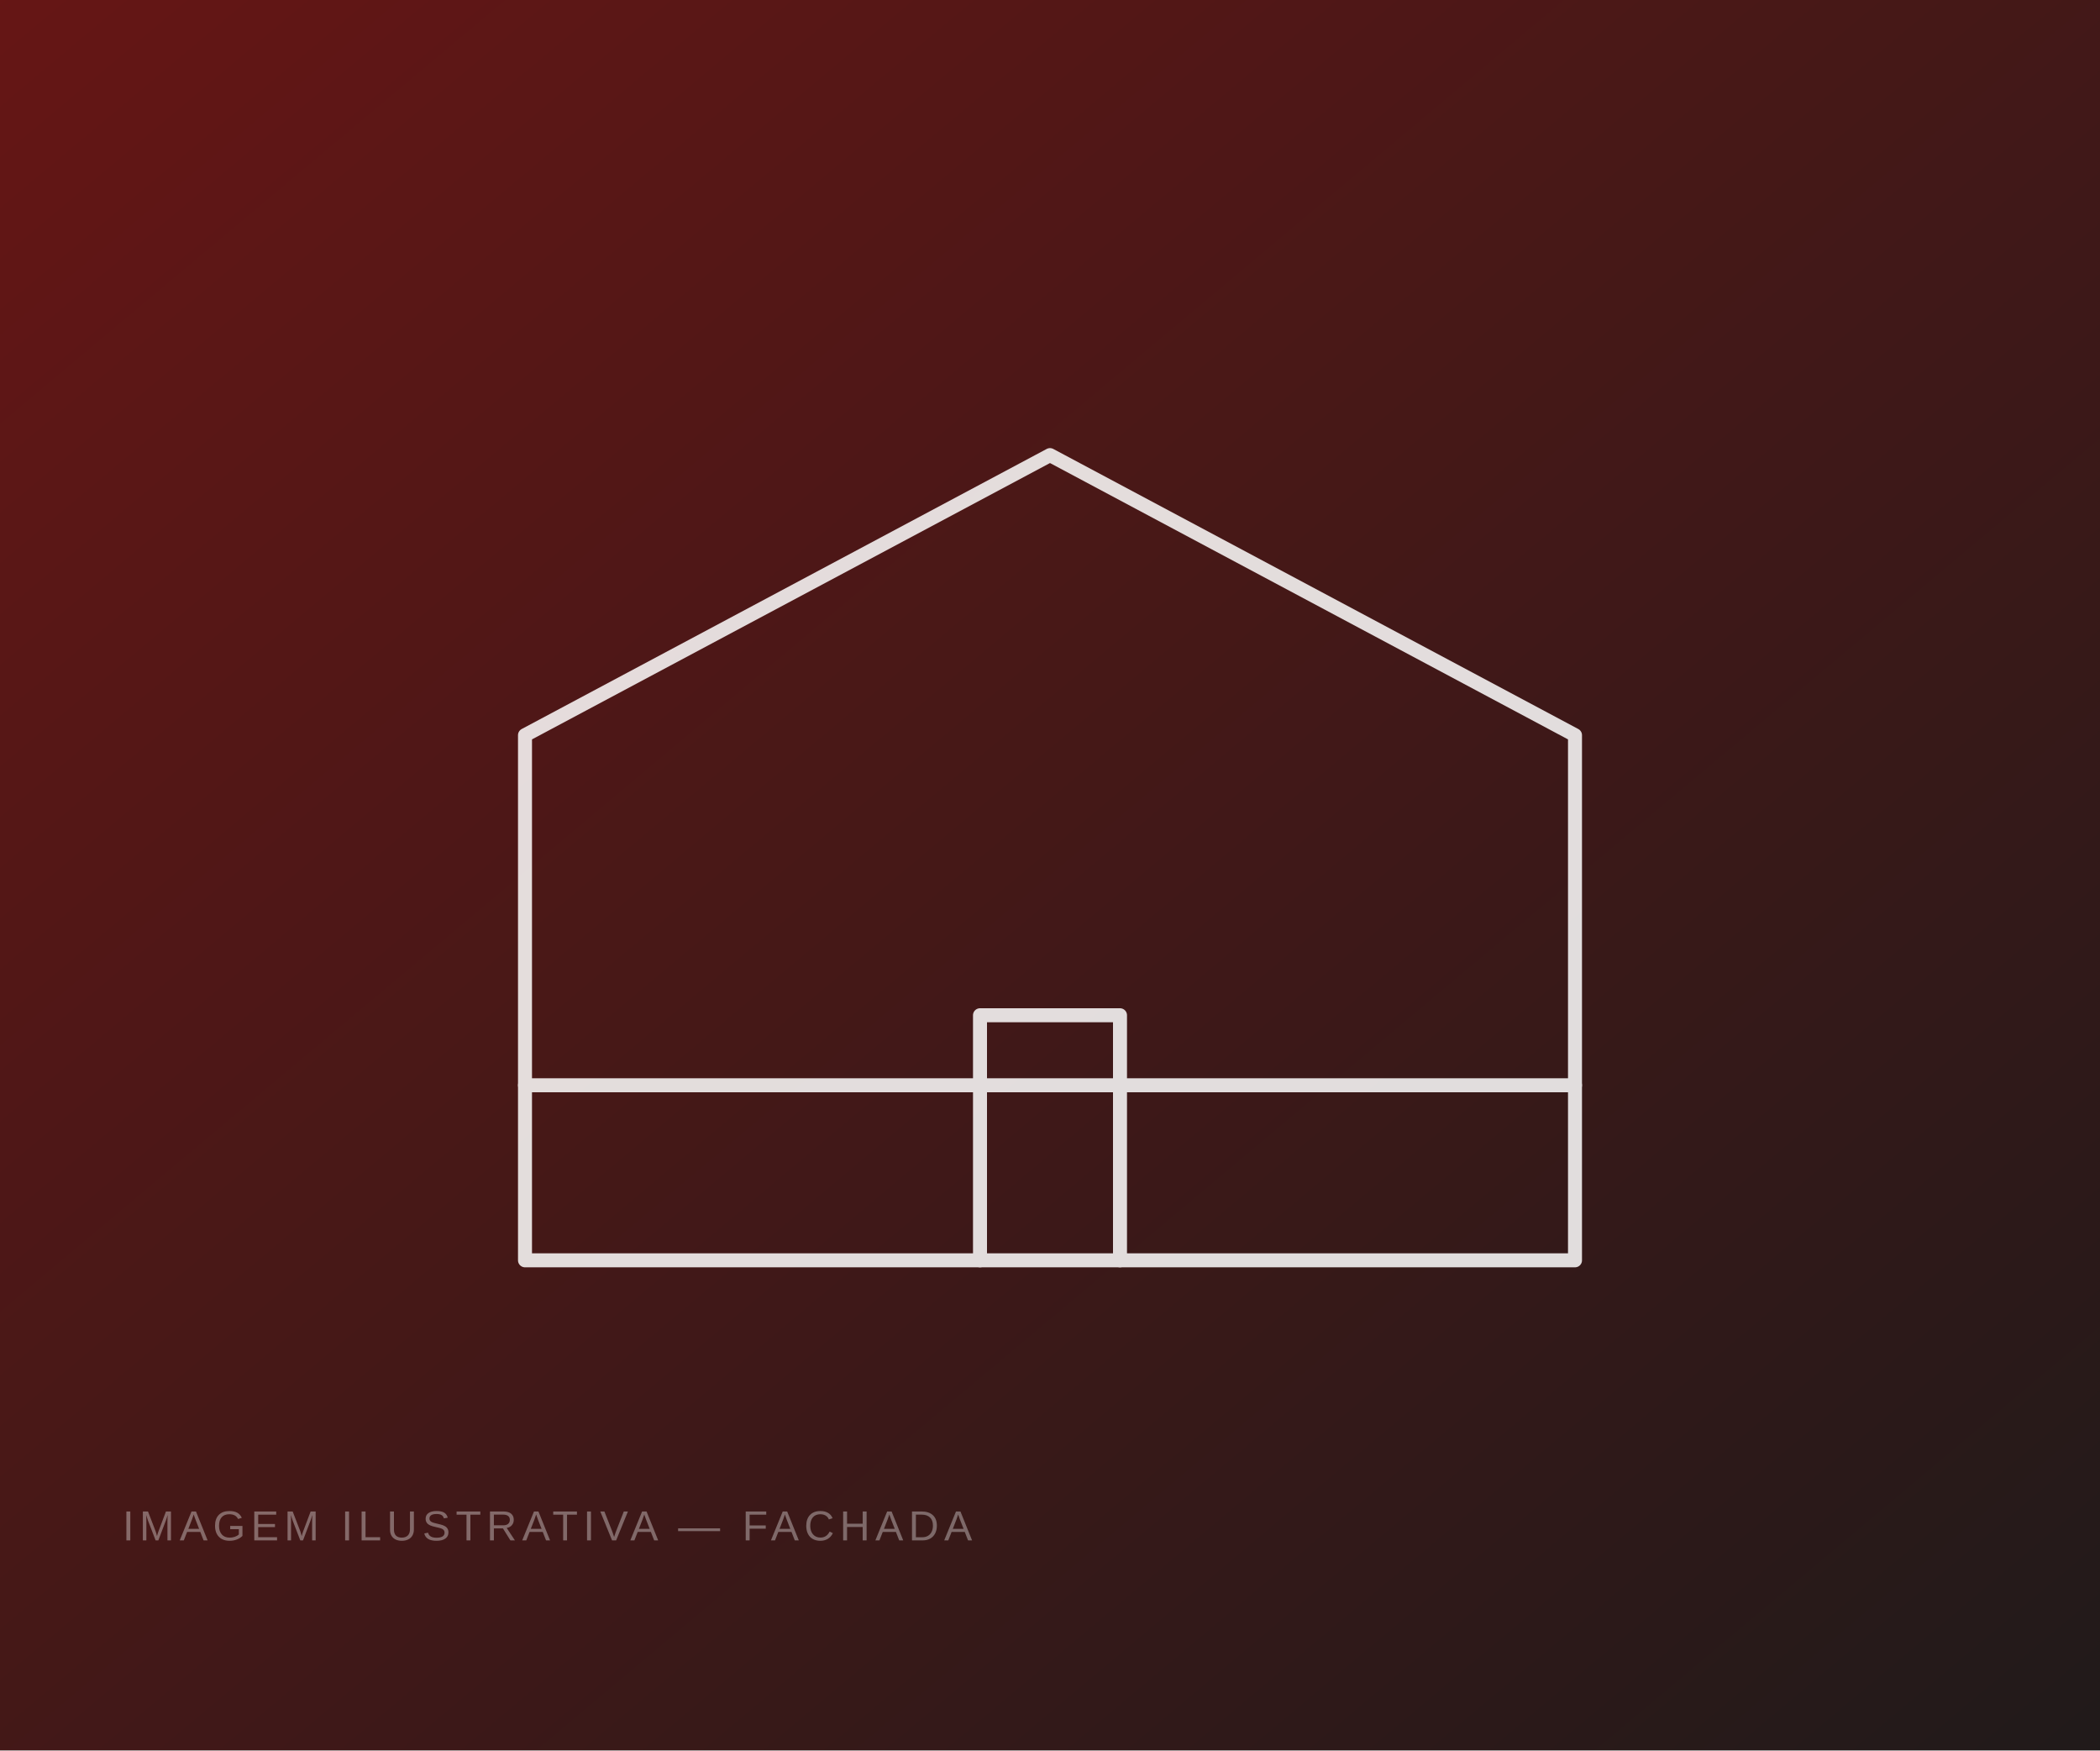
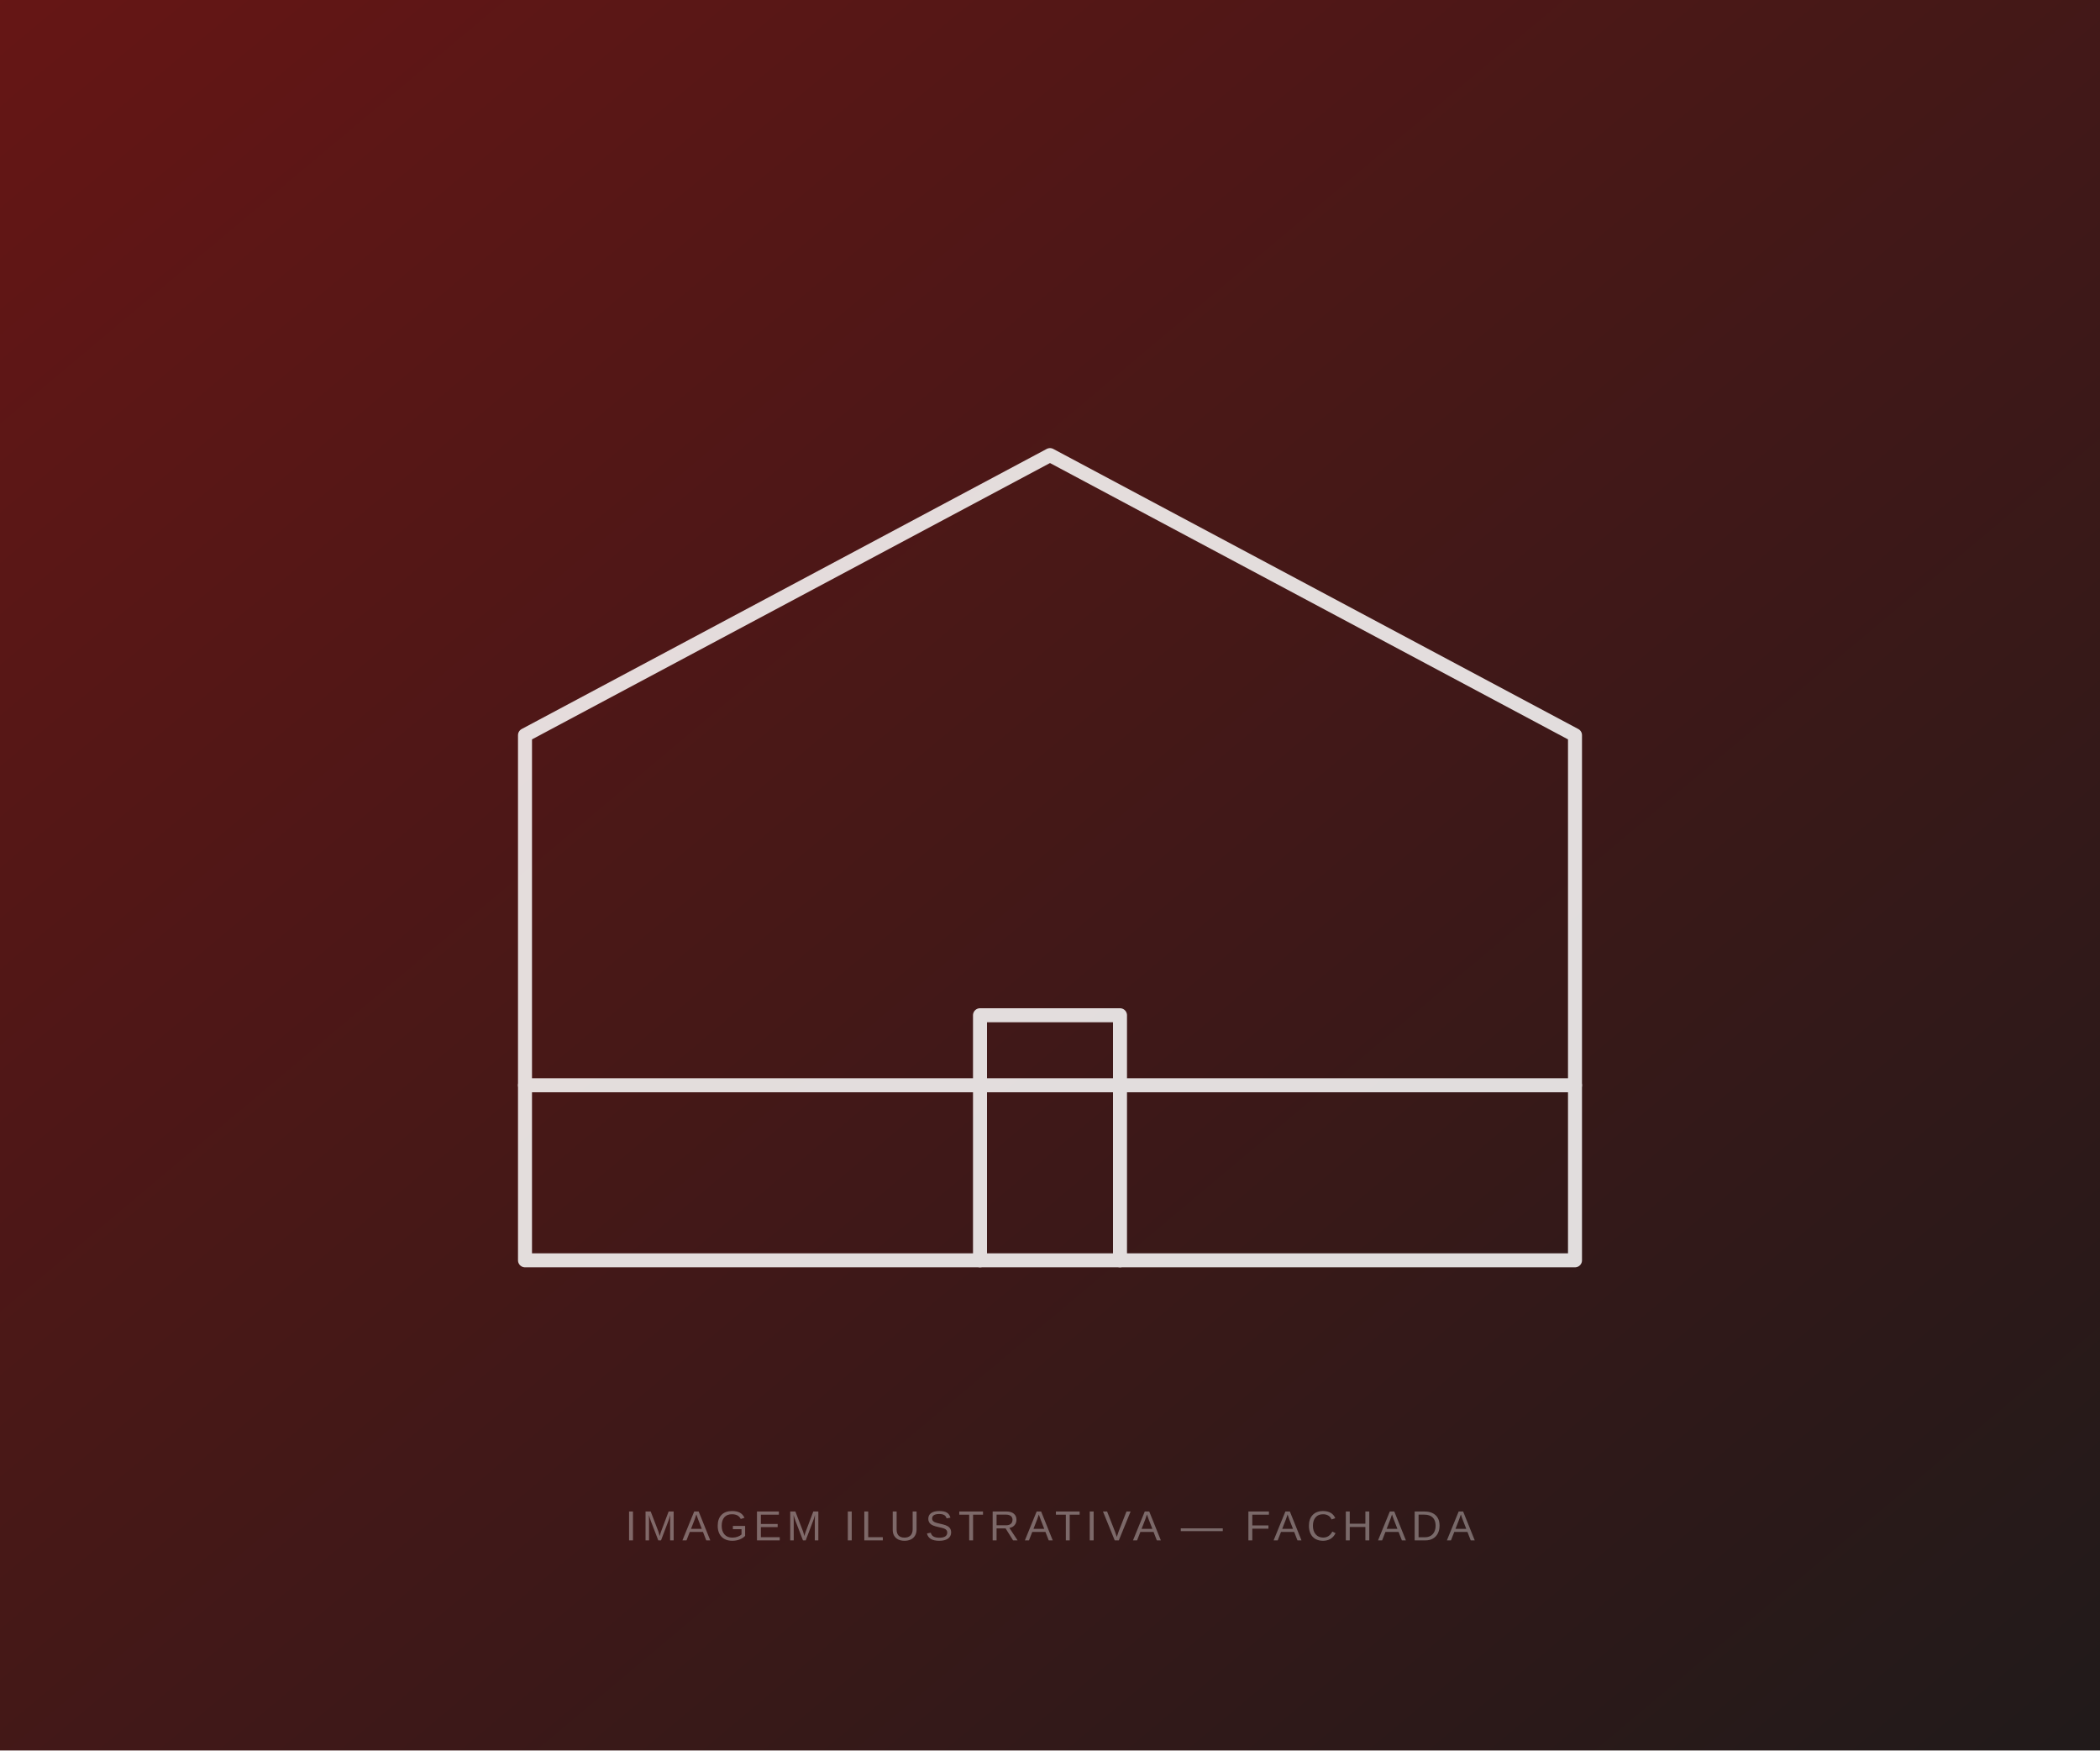
<svg xmlns="http://www.w3.org/2000/svg" viewBox="0 0 1200 1000" role="img" aria-label="Fachada do escritório">
  <defs>
    <linearGradient id="bgG1" x1="0" y1="0" x2="1" y2="1">
      <stop offset="0%" stop-color="#661615" />
      <stop offset="100%" stop-color="#201a1a" />
    </linearGradient>
  </defs>
  <rect width="1200" height="1000" fill="url(#bgG1)" />
  <g opacity="0.85" fill="none" stroke="#ffffff" stroke-width="8" stroke-linejoin="round" stroke-linecap="round">
    <path d="M300 620V420l300-160 300 160v200" />
    <path d="M300 620h600v100H300z" />
    <path d="M560 720v-140h80v140" />
  </g>
-   <text x="70" y="880" font-family="Arial, sans-serif" font-size="24" letter-spacing="3" fill="#ffffff" fill-opacity="0.35">IMAGEM ILUSTRATIVA — FACHADA</text>
+   <text x="600" y="880" text-anchor="middle" font-family="Arial, sans-serif" font-size="24" letter-spacing="3" fill="#ffffff" fill-opacity="0.35">IMAGEM ILUSTRATIVA — FACHADA</text>
</svg>
